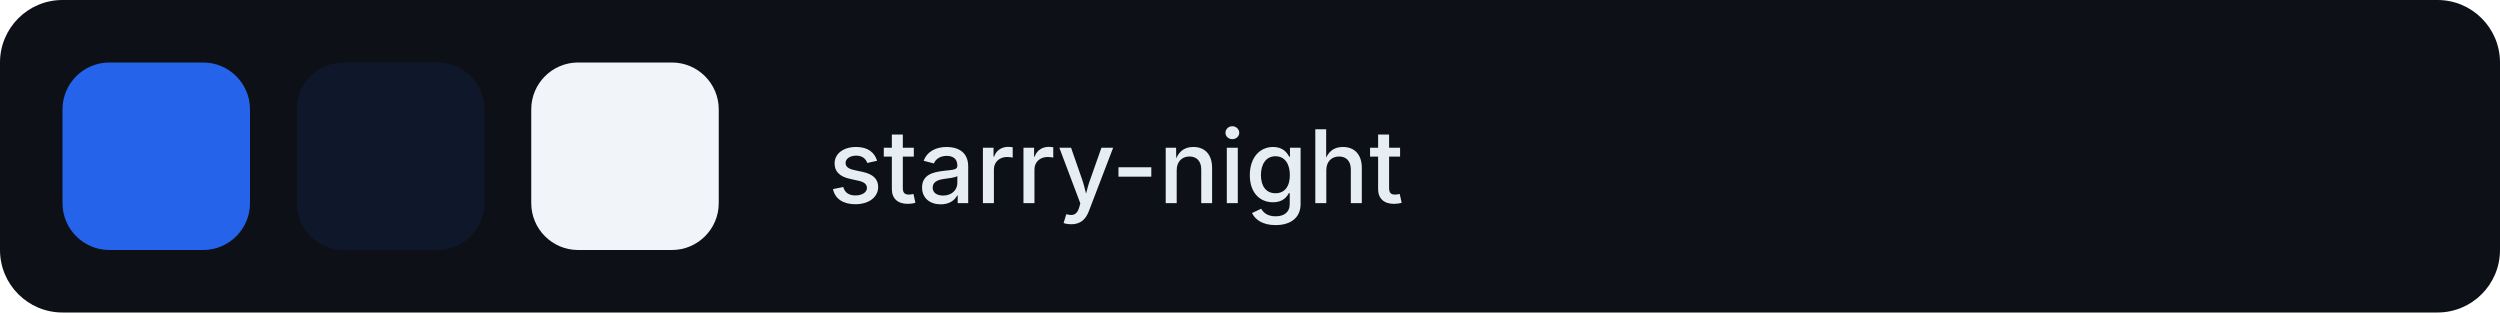
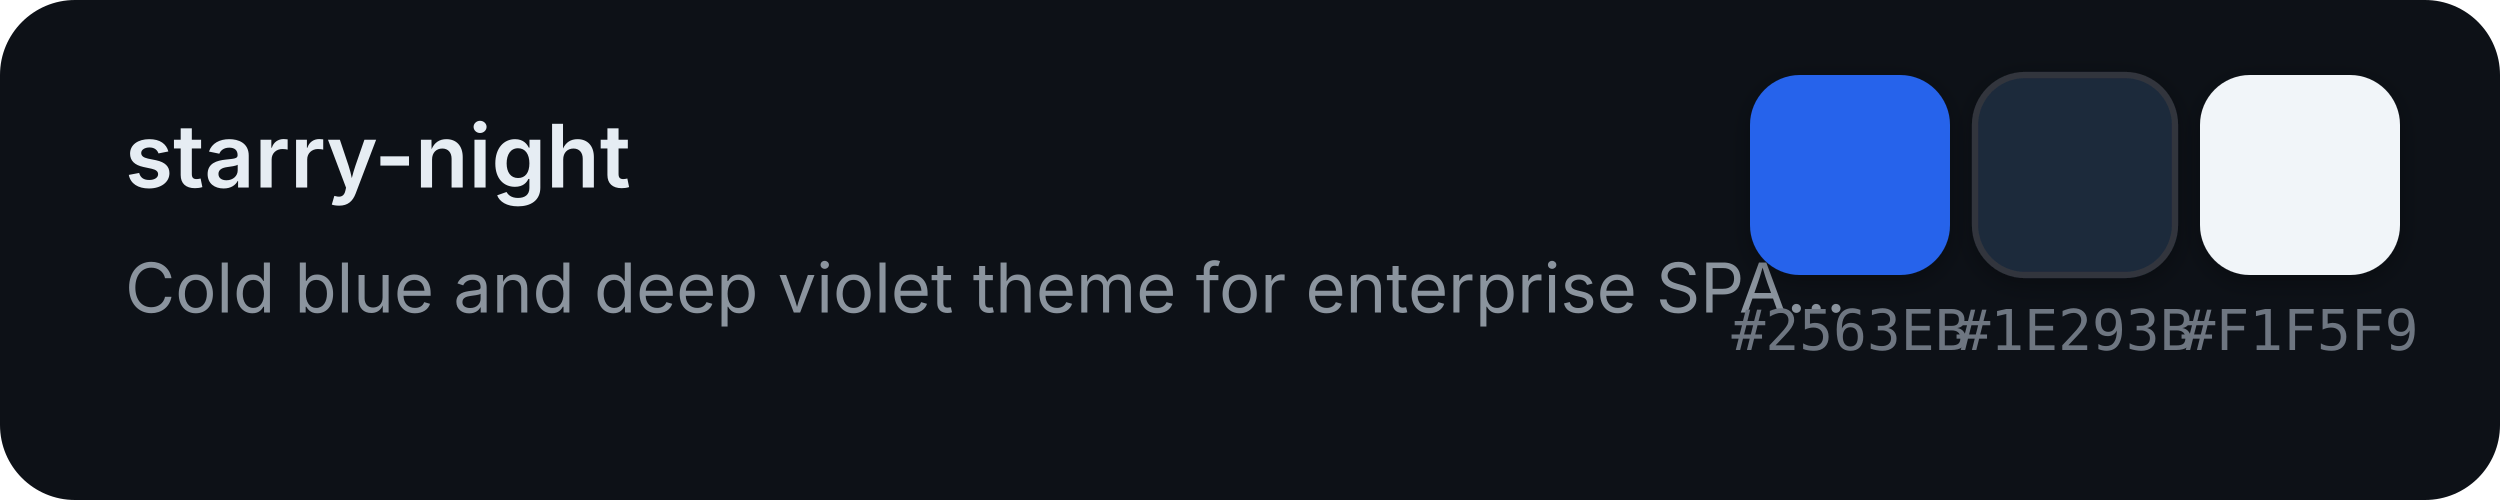
- <svg xmlns="http://www.w3.org/2000/svg" width="320" height="40" viewBox="0 0 320 40">
-   <rect width="320" height="40" fill="#0d1117" rx="8" />
-   <text x="106" y="26" font-family="system-ui, -apple-system, sans-serif" font-size="13" font-weight="500" fill="#e6edf3">starry-night</text>
-   <rect x="8" y="8" width="24" height="24" rx="6" fill="#2563EB" />
-   <rect x="38" y="8" width="24" height="24" rx="6" fill="#0F172A" />
-   <rect x="68" y="8" width="24" height="24" rx="6" fill="#F1F5F9" />
+ <svg xmlns="http://www.w3.org/2000/svg" width="400" height="80" viewBox="0 0 400 80">
+   <defs>
+     <style>
+       .bg { fill: #0d1117; }
+       .text { font-family: system-ui, -apple-system, sans-serif; fill: #e6edf3; }
+       .label { font-size: 14px; font-weight: 600; }
+       .desc { font-size: 11px; fill: #8b949e; }
+       .hex { font-size: 9px; fill: #6e7681; font-family: 'JetBrains Mono', monospace; }
+     </style>
+     <filter id="shadow" x="-20%" y="-20%" width="140%" height="140%">
+       <feDropShadow dx="0" dy="1" stdDeviation="2" flood-opacity="0.3" />
+     </filter>
+   </defs>
+   <rect width="400" height="80" fill="#0d1117" rx="12" />
+   <text x="20" y="30" class="text label">starry-night</text>
+   <text x="20" y="50" class="text desc">Cold blue and deep violet theme for enterprise SPA...</text>
+   <rect x="280" y="12" width="32" height="32" rx="8" fill="#2563EB" filter="url(#shadow)" />
+   <text x="296" y="56" class="hex" text-anchor="middle">#2563EB</text>
+   <rect x="316" y="12" width="32" height="32" rx="8" fill="#1E293B" stroke="#30363d" stroke-width="1" filter="url(#shadow)" />
+   <text x="332" y="56" class="hex" text-anchor="middle">#1E293B</text>
+   <rect x="352" y="12" width="32" height="32" rx="8" fill="#F1F5F9" filter="url(#shadow)" />
+   <text x="368" y="56" class="hex" text-anchor="middle">#F1F5F9</text>
</svg>
